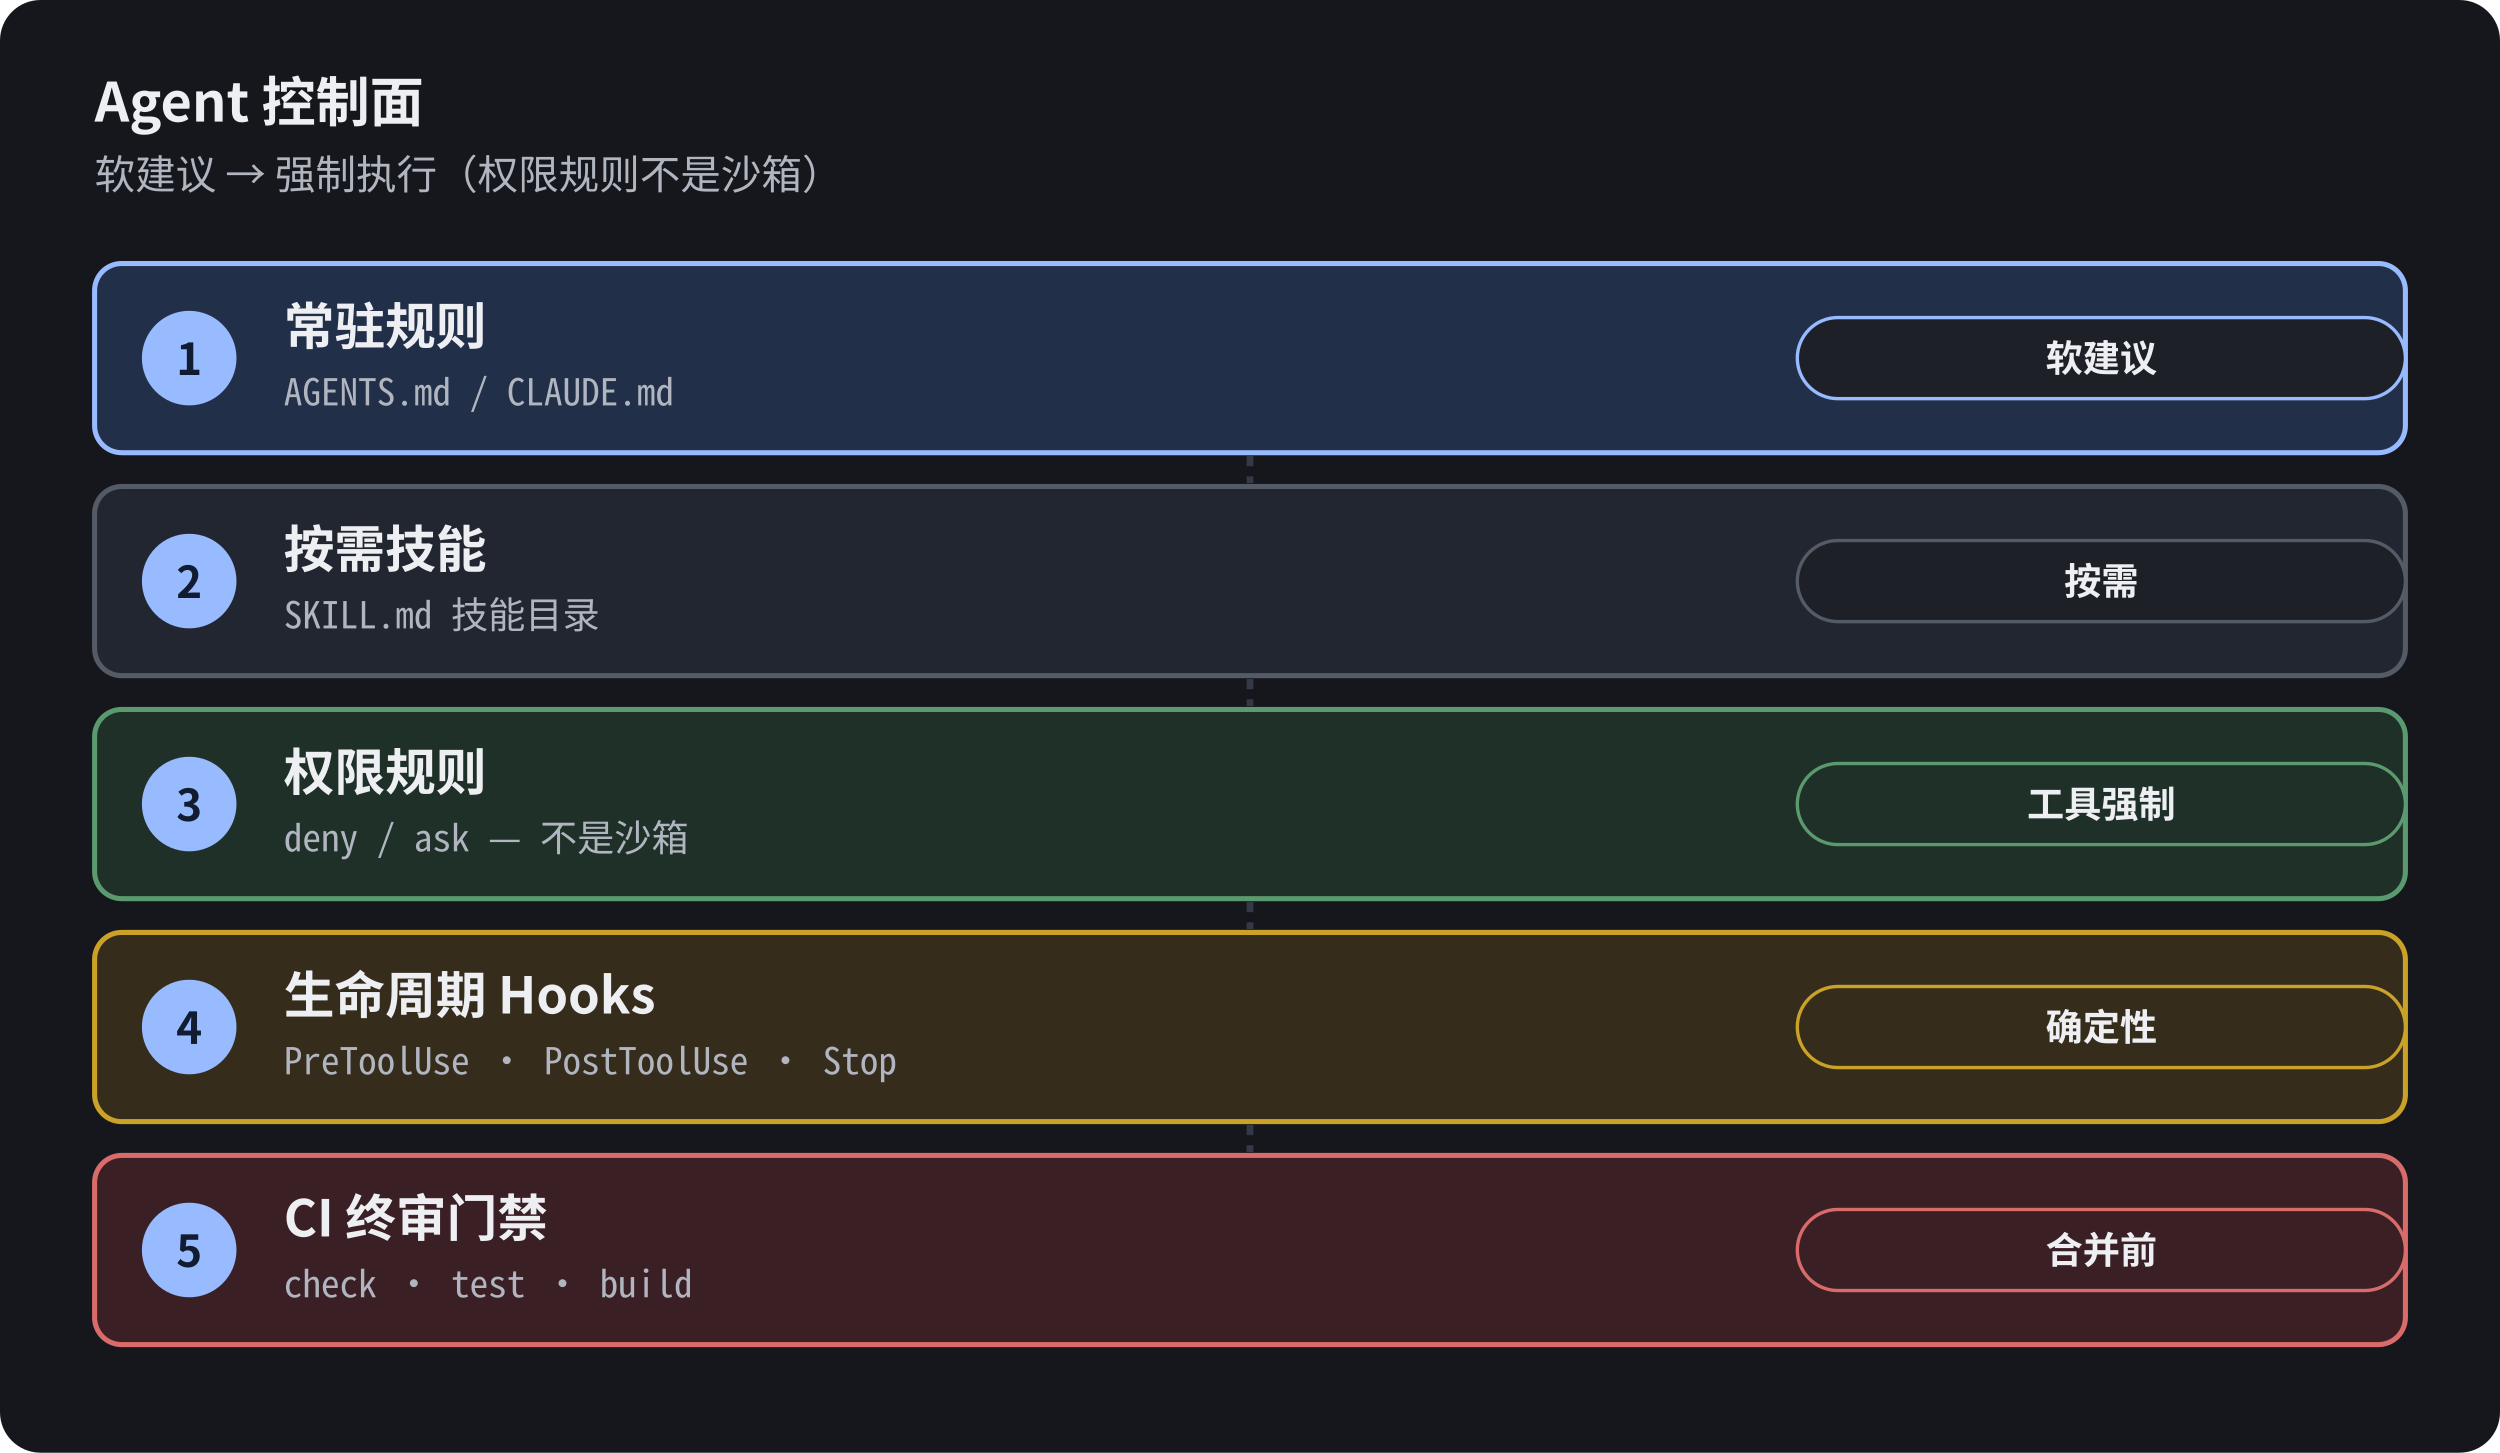
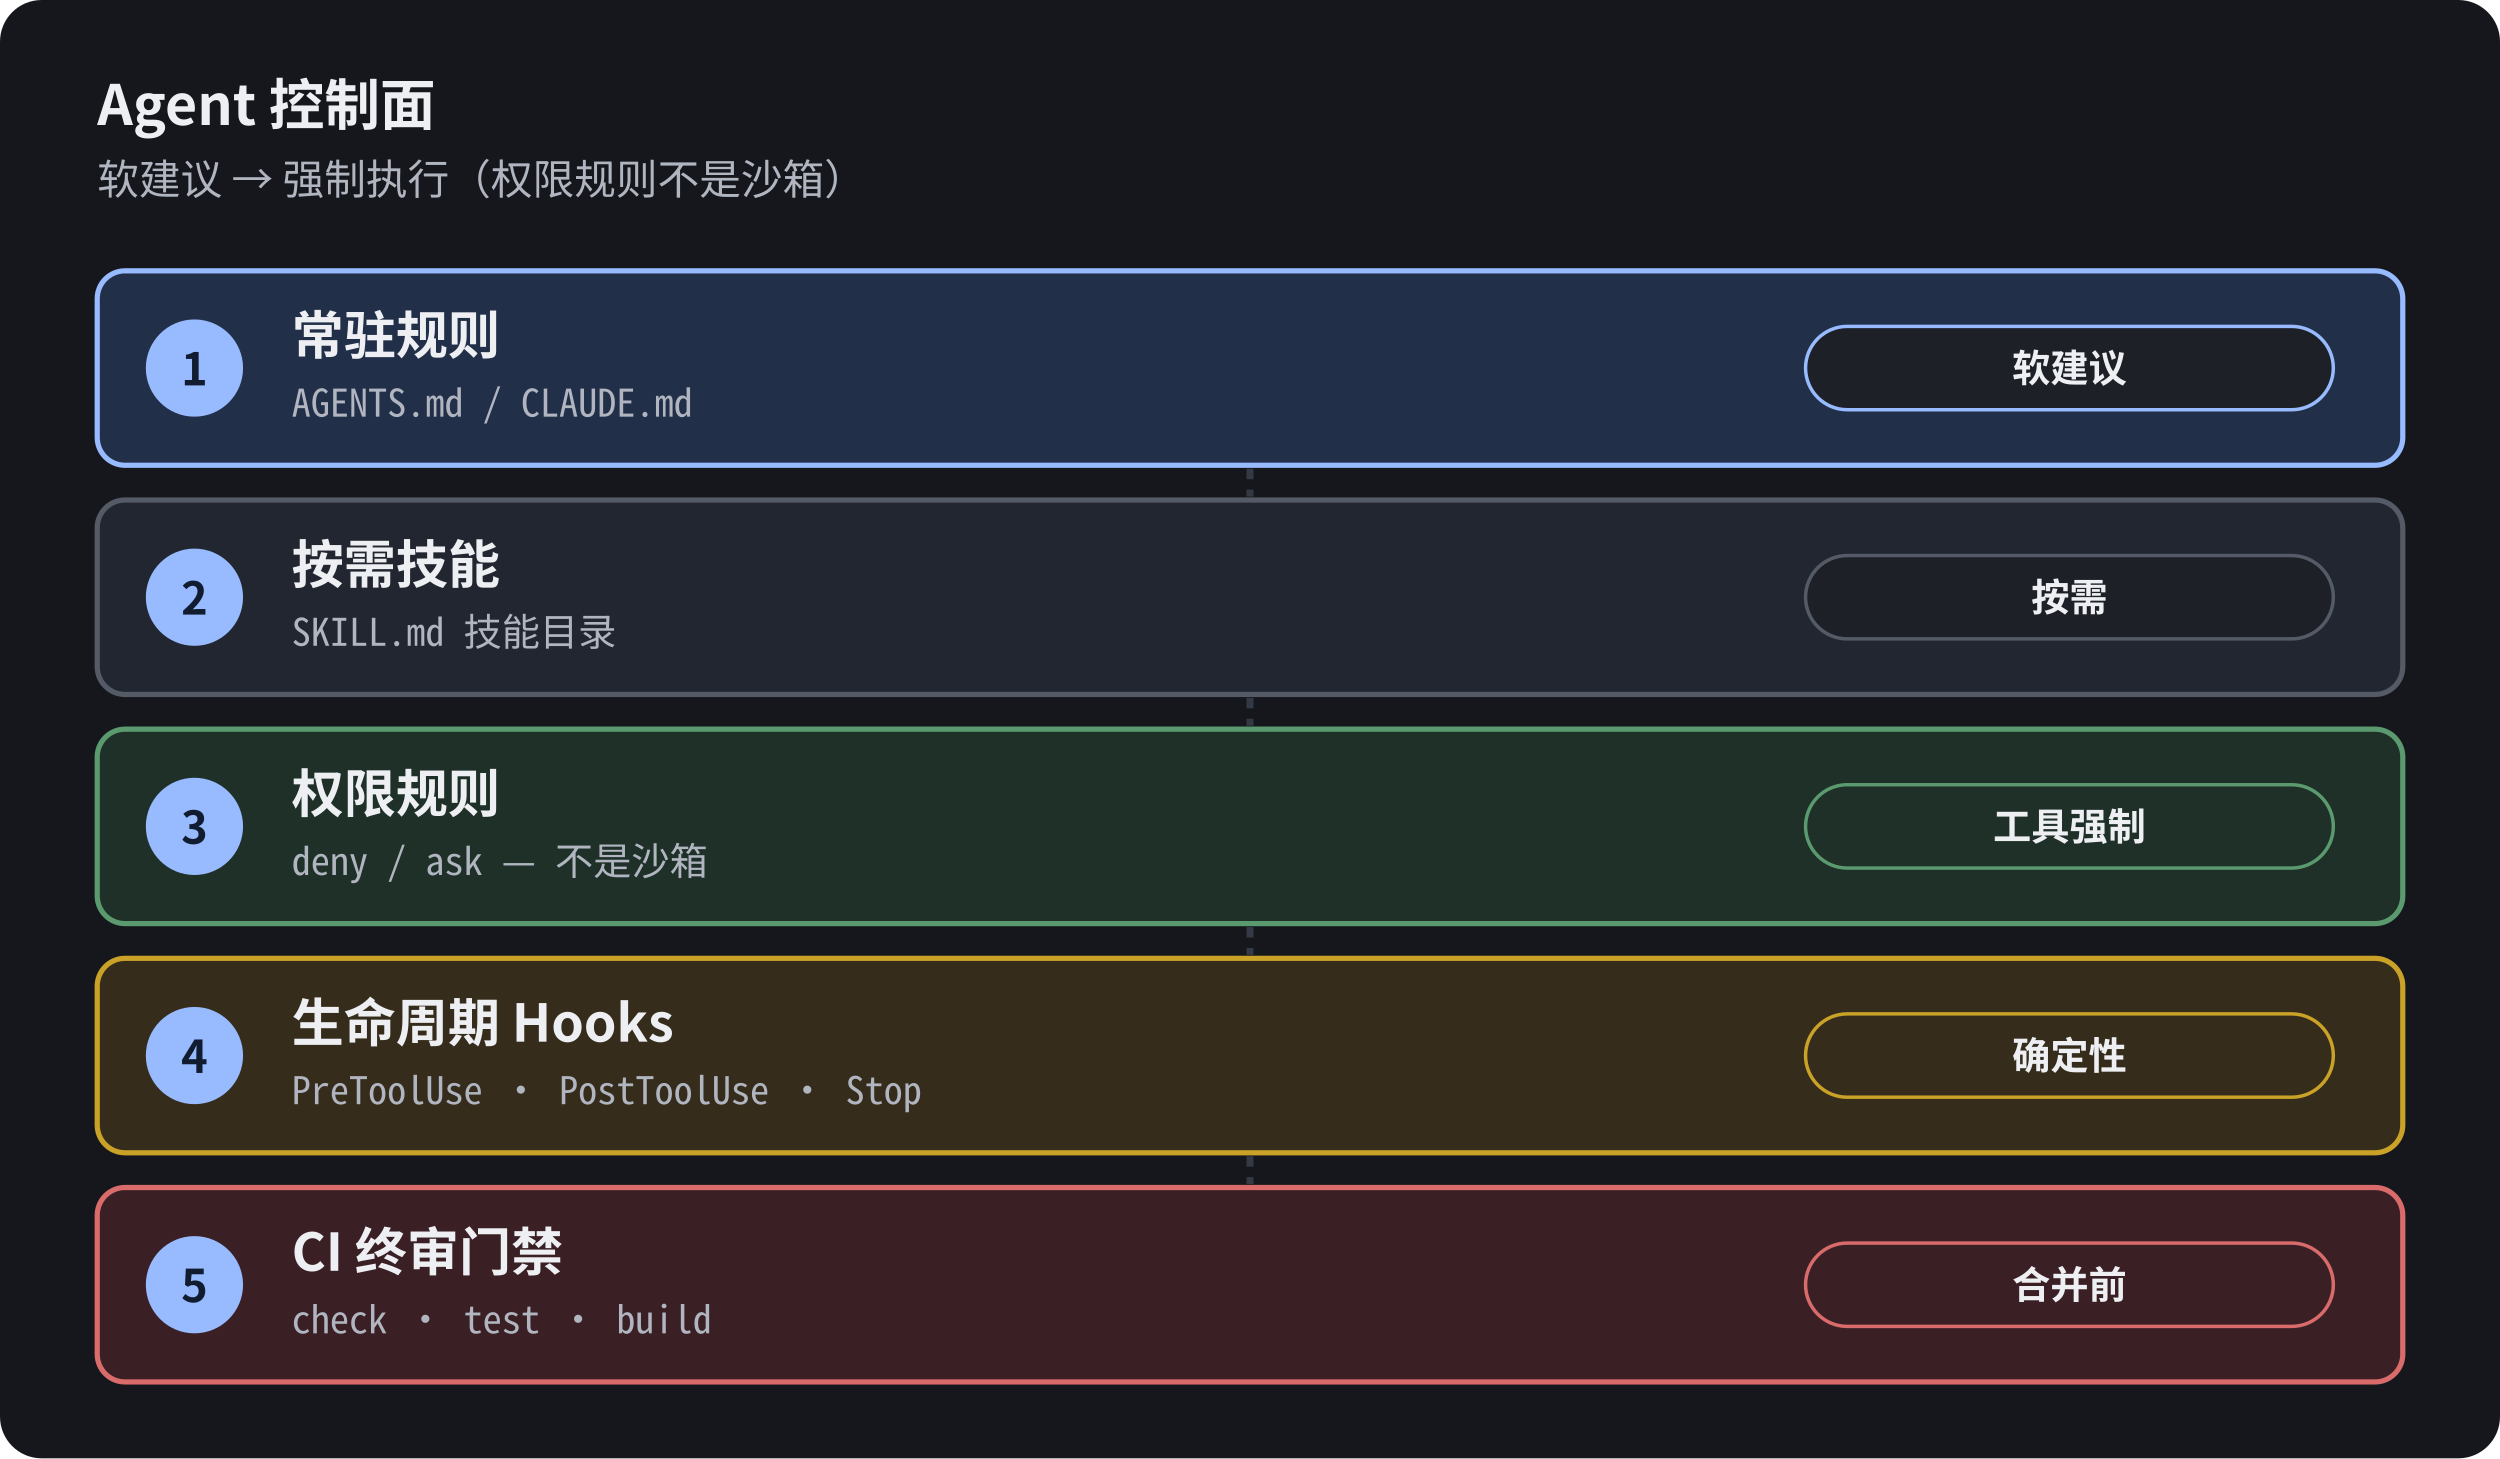
- <svg xmlns="http://www.w3.org/2000/svg" viewBox="0 0 740 430" role="img" aria-labelledby="title desc">
-   <rect width="740" height="430" rx="12" fill="#15171c" />
+ <svg xmlns="http://www.w3.org/2000/svg" viewBox="0 0 720 420" role="img" aria-labelledby="title desc">
+   <rect width="720" height="420" rx="12" fill="#15171c" />
  <text x="28" y="36" fill="#eeeff3" font-family="'PingFang SC','Hiragino Sans GB','Noto Sans CJK SC','Microsoft YaHei',ui-sans-serif,system-ui,sans-serif" font-size="16" font-weight="700">Agent 控制面</text>
  <text x="28" y="56" fill="#b0b5c0" font-family="'PingFang SC','Hiragino Sans GB','Noto Sans CJK SC','Microsoft YaHei',ui-sans-serif,system-ui,sans-serif" font-size="12">软建议 → 强制执行（权限规则不是沙箱）</text>
-   <rect x="28" y="78" width="684" height="56" rx="8" fill="#222f49" stroke="#98baff" stroke-width="1.5" />
+   <rect x="28" y="78" width="664" height="56" rx="8" fill="#222f49" stroke="#98baff" stroke-width="1.5" />
  <circle cx="56" cy="106.0" r="14" fill="#98baff" />
  <text x="56" y="111.0" text-anchor="middle" fill="#111c30" font-family="'PingFang SC','Hiragino Sans GB','Noto Sans CJK SC','Microsoft YaHei',ui-sans-serif,system-ui,sans-serif" font-size="13" font-weight="700">1</text>
  <text x="84" y="102" fill="#eeeff3" font-family="'PingFang SC','Hiragino Sans GB','Noto Sans CJK SC','Microsoft YaHei',ui-sans-serif,system-ui,sans-serif" font-size="15" font-weight="700">常驻规则</text>
  <text x="84" y="120" fill="#b0b5c0" font-family="'Noto Sans Mono CJK SC','Sarasa Mono SC',ui-monospace,SFMono-Regular,Menlo,monospace" font-size="11">AGENTS.md / CLAUDE.md</text>
-   <rect x="532" y="94" width="180" height="24" rx="12" fill="#1d2027" stroke="#98baff" stroke-width="1" />
-   <text x="622.0" y="110" text-anchor="middle" fill="#eeeff3" font-family="'PingFang SC','Hiragino Sans GB','Noto Sans CJK SC','Microsoft YaHei',ui-sans-serif,system-ui,sans-serif" font-size="11" font-weight="600">软建议</text>
-   <path d="M370.0 135 v8" stroke="#333945" stroke-width="2" stroke-dasharray="3 3" />
-   <rect x="28" y="144" width="684" height="56" rx="8" fill="#222630" stroke="#555b66" stroke-width="1.5" />
+   <rect x="520" y="94" width="152" height="24" rx="12" fill="#1d2027" stroke="#98baff" stroke-width="1" />
+   <text x="596.0" y="110" text-anchor="middle" fill="#eeeff3" font-family="'PingFang SC','Hiragino Sans GB','Noto Sans CJK SC','Microsoft YaHei',ui-sans-serif,system-ui,sans-serif" font-size="11" font-weight="600">软建议</text>
+   <path d="M360.0 135 v8" stroke="#333945" stroke-width="2" stroke-dasharray="3 3" />
+   <rect x="28" y="144" width="664" height="56" rx="8" fill="#222630" stroke="#555b66" stroke-width="1.5" />
  <circle cx="56" cy="172.0" r="14" fill="#98baff" />
  <text x="56" y="177.0" text-anchor="middle" fill="#111c30" font-family="'PingFang SC','Hiragino Sans GB','Noto Sans CJK SC','Microsoft YaHei',ui-sans-serif,system-ui,sans-serif" font-size="13" font-weight="700">2</text>
  <text x="84" y="168" fill="#eeeff3" font-family="'PingFang SC','Hiragino Sans GB','Noto Sans CJK SC','Microsoft YaHei',ui-sans-serif,system-ui,sans-serif" font-size="15" font-weight="700">按需技能</text>
  <text x="84" y="186" fill="#b0b5c0" font-family="'Noto Sans Mono CJK SC','Sarasa Mono SC',ui-monospace,SFMono-Regular,Menlo,monospace" font-size="11">SKILL.md 技能目录</text>
-   <rect x="532" y="160" width="180" height="24" rx="12" fill="#1d2027" stroke="#555b66" stroke-width="1" />
-   <text x="622.0" y="176" text-anchor="middle" fill="#eeeff3" font-family="'PingFang SC','Hiragino Sans GB','Noto Sans CJK SC','Microsoft YaHei',ui-sans-serif,system-ui,sans-serif" font-size="11" font-weight="600">按需</text>
-   <path d="M370.0 201 v8" stroke="#333945" stroke-width="2" stroke-dasharray="3 3" />
-   <rect x="28" y="210" width="684" height="56" rx="8" fill="#1e3027" stroke="#5a9a6e" stroke-width="1.5" />
+   <rect x="520" y="160" width="152" height="24" rx="12" fill="#1d2027" stroke="#555b66" stroke-width="1" />
+   <text x="596.0" y="176" text-anchor="middle" fill="#eeeff3" font-family="'PingFang SC','Hiragino Sans GB','Noto Sans CJK SC','Microsoft YaHei',ui-sans-serif,system-ui,sans-serif" font-size="11" font-weight="600">按需</text>
+   <path d="M360.0 201 v8" stroke="#333945" stroke-width="2" stroke-dasharray="3 3" />
+   <rect x="28" y="210" width="664" height="56" rx="8" fill="#1e3027" stroke="#5a9a6e" stroke-width="1.5" />
  <circle cx="56" cy="238.0" r="14" fill="#98baff" />
  <text x="56" y="243.0" text-anchor="middle" fill="#111c30" font-family="'PingFang SC','Hiragino Sans GB','Noto Sans CJK SC','Microsoft YaHei',ui-sans-serif,system-ui,sans-serif" font-size="13" font-weight="700">3</text>
  <text x="84" y="234" fill="#eeeff3" font-family="'PingFang SC','Hiragino Sans GB','Noto Sans CJK SC','Microsoft YaHei',ui-sans-serif,system-ui,sans-serif" font-size="15" font-weight="700">权限规则</text>
  <text x="84" y="252" fill="#b0b5c0" font-family="'Noto Sans Mono CJK SC','Sarasa Mono SC',ui-monospace,SFMono-Regular,Menlo,monospace" font-size="11">deny / ask — 不是沙箱</text>
-   <rect x="532" y="226" width="180" height="24" rx="12" fill="#1e3027" stroke="#5a9a6e" stroke-width="1" />
-   <text x="622.0" y="242" text-anchor="middle" fill="#eeeff3" font-family="'PingFang SC','Hiragino Sans GB','Noto Sans CJK SC','Microsoft YaHei',ui-sans-serif,system-ui,sans-serif" font-size="11" font-weight="600">工具强制</text>
-   <path d="M370.0 267 v8" stroke="#333945" stroke-width="2" stroke-dasharray="3 3" />
-   <rect x="28" y="276" width="684" height="56" rx="8" fill="#352c1c" stroke="#c9a227" stroke-width="1.5" />
+   <rect x="520" y="226" width="152" height="24" rx="12" fill="#1e3027" stroke="#5a9a6e" stroke-width="1" />
+   <text x="596.0" y="242" text-anchor="middle" fill="#eeeff3" font-family="'PingFang SC','Hiragino Sans GB','Noto Sans CJK SC','Microsoft YaHei',ui-sans-serif,system-ui,sans-serif" font-size="11" font-weight="600">工具强制</text>
+   <path d="M360.0 267 v8" stroke="#333945" stroke-width="2" stroke-dasharray="3 3" />
+   <rect x="28" y="276" width="664" height="56" rx="8" fill="#352c1c" stroke="#c9a227" stroke-width="1.5" />
  <circle cx="56" cy="304.0" r="14" fill="#98baff" />
  <text x="56" y="309.0" text-anchor="middle" fill="#111c30" font-family="'PingFang SC','Hiragino Sans GB','Noto Sans CJK SC','Microsoft YaHei',ui-sans-serif,system-ui,sans-serif" font-size="13" font-weight="700">4</text>
  <text x="84" y="300" fill="#eeeff3" font-family="'PingFang SC','Hiragino Sans GB','Noto Sans CJK SC','Microsoft YaHei',ui-sans-serif,system-ui,sans-serif" font-size="15" font-weight="700">生命周期 Hooks</text>
  <text x="84" y="318" fill="#b0b5c0" font-family="'Noto Sans Mono CJK SC','Sarasa Mono SC',ui-monospace,SFMono-Regular,Menlo,monospace" font-size="11">PreToolUse · PostToolUse · Stop</text>
-   <rect x="532" y="292" width="180" height="24" rx="12" fill="#352c1c" stroke="#c9a227" stroke-width="1" />
-   <text x="622.0" y="308" text-anchor="middle" fill="#eeeff3" font-family="'PingFang SC','Hiragino Sans GB','Noto Sans CJK SC','Microsoft YaHei',ui-sans-serif,system-ui,sans-serif" font-size="11" font-weight="600">确定性</text>
-   <path d="M370.0 333 v8" stroke="#333945" stroke-width="2" stroke-dasharray="3 3" />
-   <rect x="28" y="342" width="684" height="56" rx="8" fill="#3a2025" stroke="#d96b6b" stroke-width="1.5" />
+   <rect x="520" y="292" width="152" height="24" rx="12" fill="#352c1c" stroke="#c9a227" stroke-width="1" />
+   <text x="596.0" y="308" text-anchor="middle" fill="#eeeff3" font-family="'PingFang SC','Hiragino Sans GB','Noto Sans CJK SC','Microsoft YaHei',ui-sans-serif,system-ui,sans-serif" font-size="11" font-weight="600">确定性</text>
+   <path d="M360.0 333 v8" stroke="#333945" stroke-width="2" stroke-dasharray="3 3" />
+   <rect x="28" y="342" width="664" height="56" rx="8" fill="#3a2025" stroke="#d96b6b" stroke-width="1.5" />
  <circle cx="56" cy="370.0" r="14" fill="#98baff" />
  <text x="56" y="375.0" text-anchor="middle" fill="#111c30" font-family="'PingFang SC','Hiragino Sans GB','Noto Sans CJK SC','Microsoft YaHei',ui-sans-serif,system-ui,sans-serif" font-size="13" font-weight="700">5</text>
  <text x="84" y="366" fill="#eeeff3" font-family="'PingFang SC','Hiragino Sans GB','Noto Sans CJK SC','Microsoft YaHei',ui-sans-serif,system-ui,sans-serif" font-size="15" font-weight="700">CI 终审门禁</text>
  <text x="84" y="384" fill="#b0b5c0" font-family="'Noto Sans Mono CJK SC','Sarasa Mono SC',ui-monospace,SFMono-Regular,Menlo,monospace" font-size="11">check · test · build</text>
-   <rect x="532" y="358" width="180" height="24" rx="12" fill="#3a2025" stroke="#d96b6b" stroke-width="1" />
-   <text x="622.0" y="374" text-anchor="middle" fill="#eeeff3" font-family="'PingFang SC','Hiragino Sans GB','Noto Sans CJK SC','Microsoft YaHei',ui-sans-serif,system-ui,sans-serif" font-size="11" font-weight="600">合并前</text>
+   <rect x="520" y="358" width="152" height="24" rx="12" fill="#3a2025" stroke="#d96b6b" stroke-width="1" />
+   <text x="596.0" y="374" text-anchor="middle" fill="#eeeff3" font-family="'PingFang SC','Hiragino Sans GB','Noto Sans CJK SC','Microsoft YaHei',ui-sans-serif,system-ui,sans-serif" font-size="11" font-weight="600">合并前</text>
</svg>
